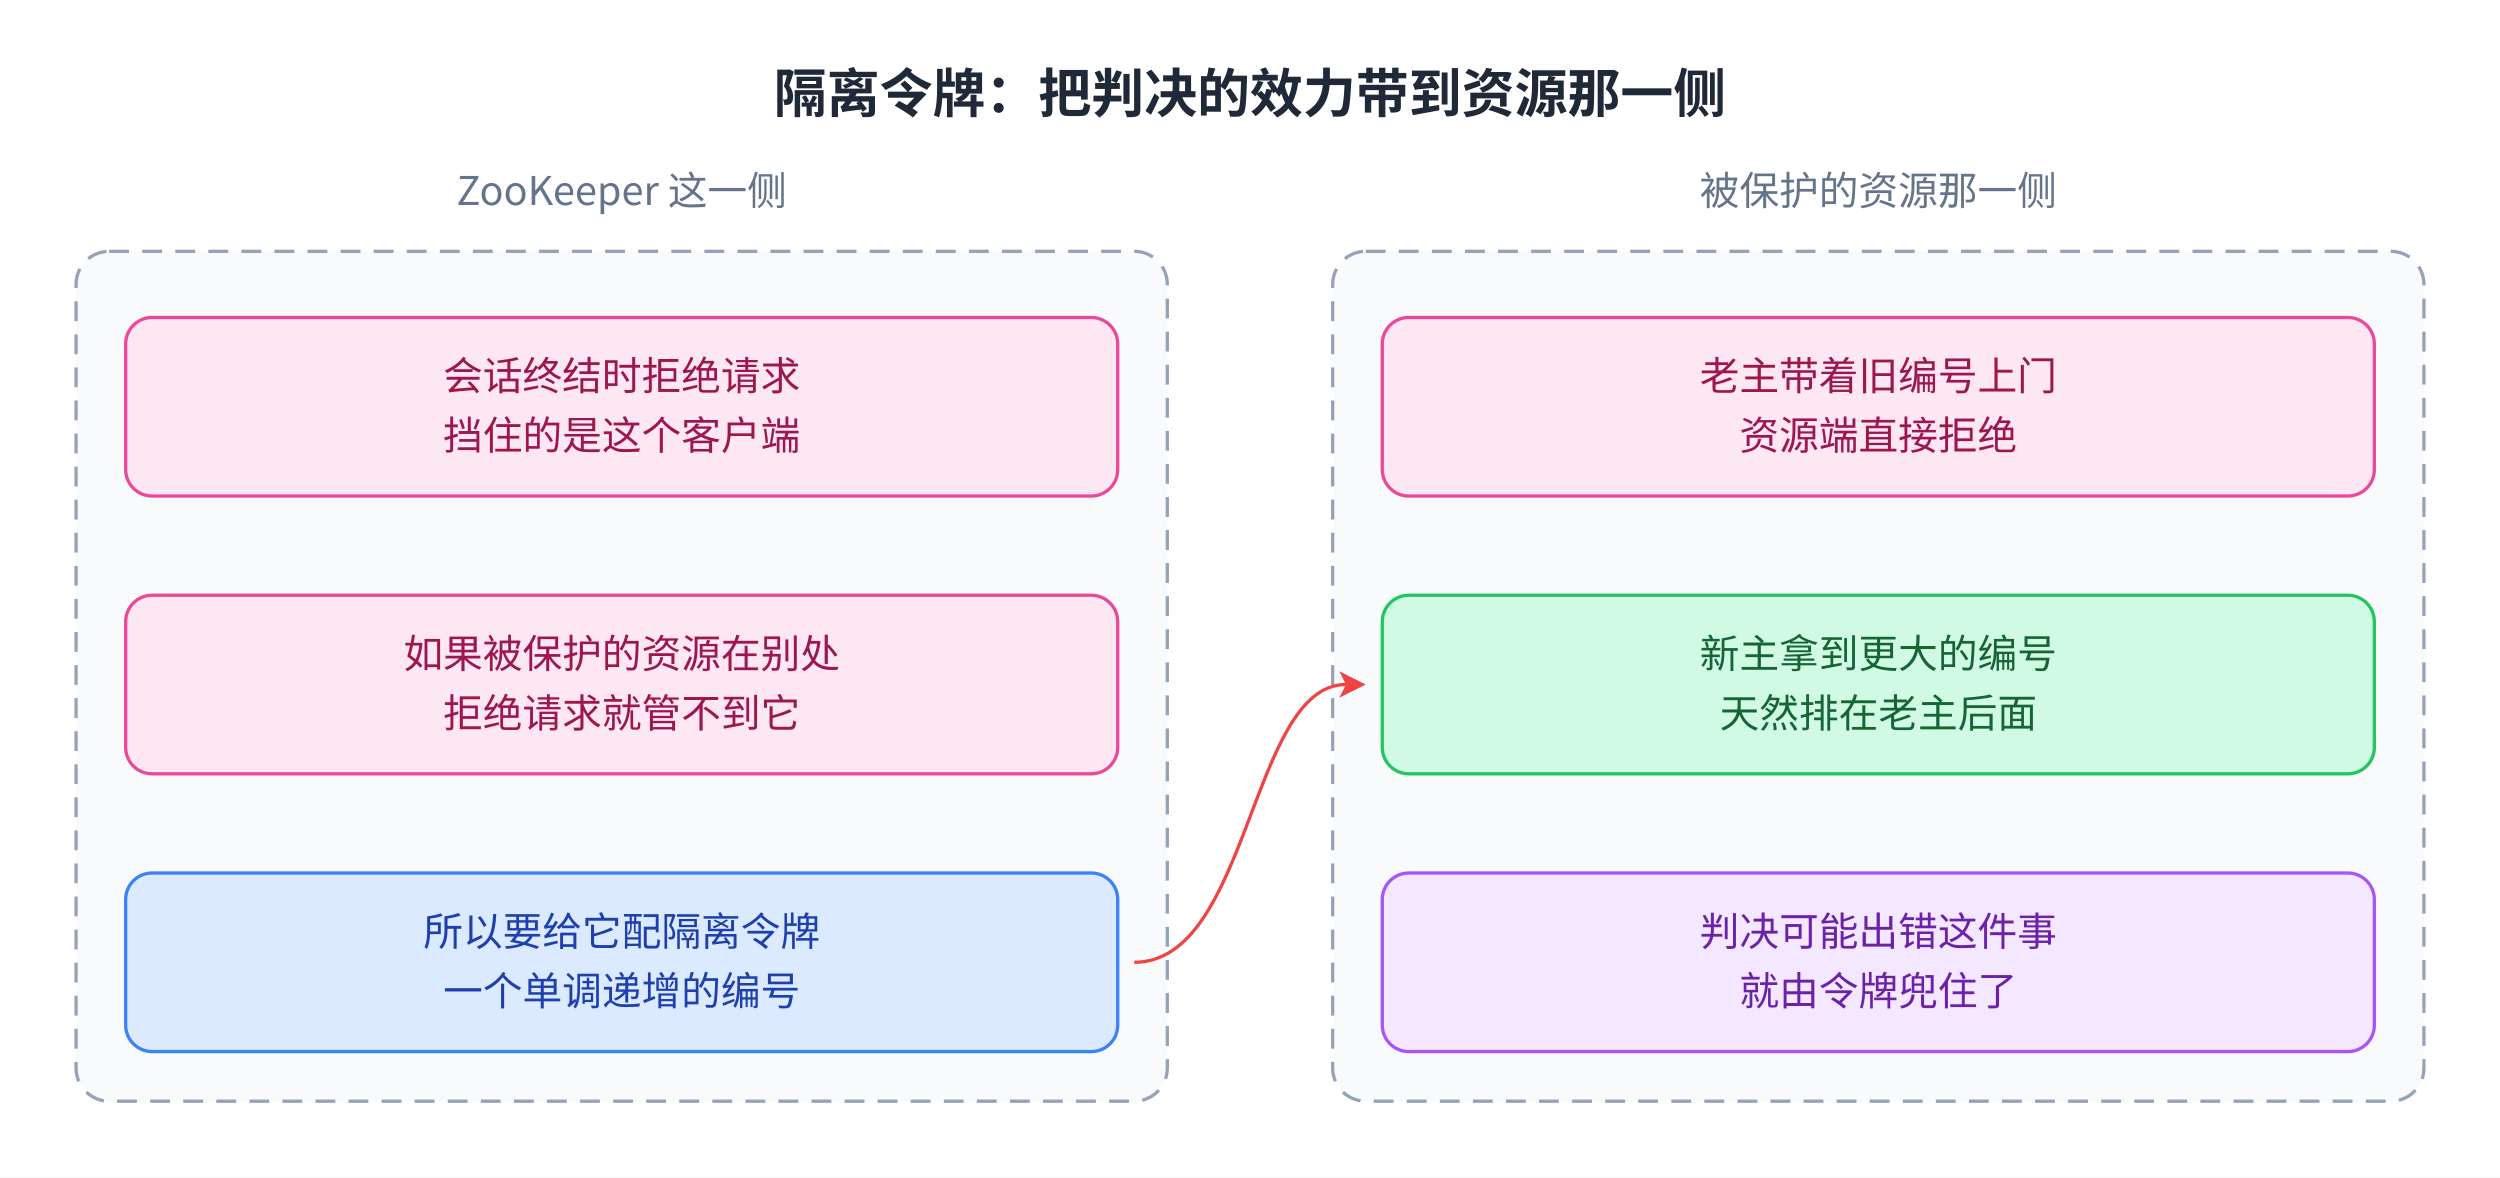
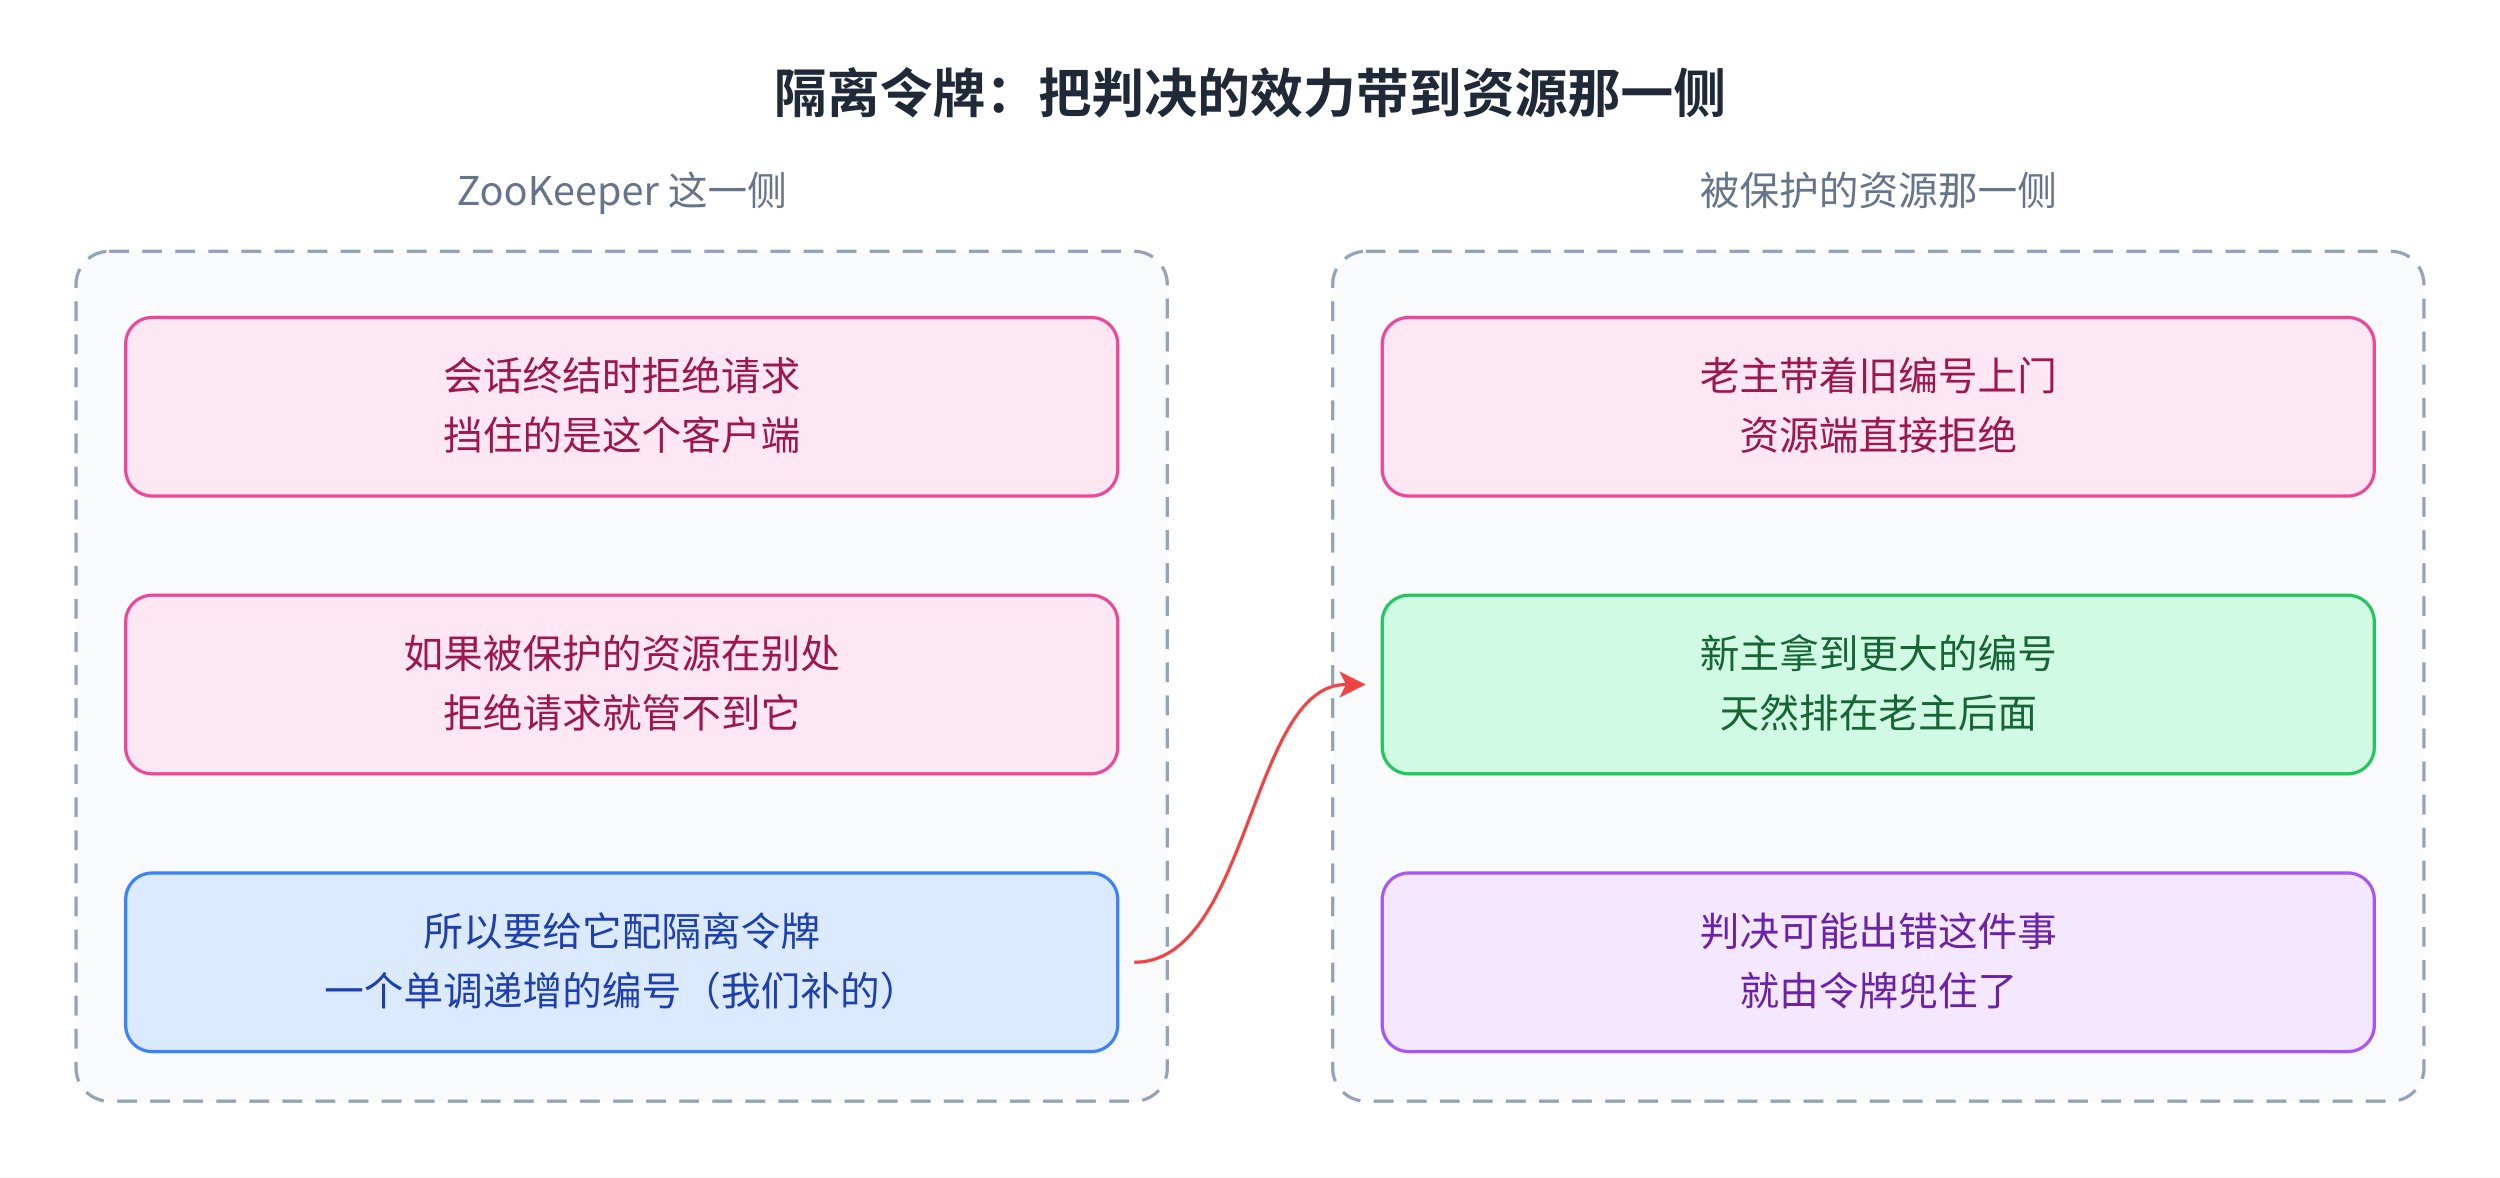
<svg xmlns="http://www.w3.org/2000/svg" viewBox="2 0 756 356" width="756" height="356" role="img" aria-labelledby="fig-zookeeper-18-title fig-zookeeper-18-desc">
  <defs>
    <style>
      text { font-family: 'PingFang SC', 'Microsoft YaHei', 'Noto Sans CJK SC', system-ui, sans-serif; }
    </style>
    <marker id="arrow-red" markerWidth="8" markerHeight="8" refX="2" refY="4" orient="auto" markerUnits="userSpaceOnUse">
      <path d="M0,0 L8,4 L0,8 L2,4 z" fill="#ef4444" />
    </marker>
  </defs>
  <rect x="2" y="0" width="756" height="356" fill="#ffffff" />
  <text x="380" y="34" font-size="16" font-weight="600" fill="#1f2937" text-anchor="middle">隔离令牌：把判决的效力带到资源那一侧</text>
  <text x="190" y="62" font-size="12" fill="#64748b" text-anchor="middle">ZooKeeper 这一侧</text>
  <text x="570" y="62" font-size="12" fill="#64748b" text-anchor="middle">被保护的资源那一侧</text>
  <rect x="25" y="76" width="330" height="257" rx="10" fill="#f8fafc" stroke="#94a3b8" stroke-dasharray="6,4" />
  <rect x="405" y="76" width="330" height="257" rx="10" fill="#f8fafc" stroke="#94a3b8" stroke-dasharray="6,4" />
  <rect x="40" y="96" width="300" height="54" rx="8" fill="#fce7f3" stroke="#ec4899" />
  <text x="190" y="118" font-size="12" fill="#9d174d" text-anchor="middle">会话终结时拒绝请求</text>
  <text x="190" y="136" font-size="12" fill="#9d174d" text-anchor="middle">挡住的是这个客户端</text>
  <rect x="40" y="180" width="300" height="54" rx="8" fill="#fce7f3" stroke="#ec4899" />
  <text x="190" y="202" font-size="12" fill="#9d174d" text-anchor="middle">如果被保护的资源在别处</text>
  <text x="190" y="220" font-size="12" fill="#9d174d" text-anchor="middle">拒绝请求就管不到它</text>
  <rect x="40" y="264" width="300" height="54" rx="8" fill="#dbeafe" stroke="#3b82f6" />
  <text x="190" y="286" font-size="12" fill="#1e40af" text-anchor="middle">所以要给它配隔离令牌</text>
-   <text x="190" y="304" font-size="12" fill="#1e40af" text-anchor="middle">一个单调递增的编号</text>
+   <text x="190" y="304" font-size="12" fill="#1e40af" text-anchor="middle">一个单调递增的编号（我们补的）</text>
  <rect x="420" y="96" width="300" height="54" rx="8" fill="#fce7f3" stroke="#ec4899" />
  <text x="570" y="118" font-size="12" fill="#9d174d" text-anchor="middle">老主带着旧编号上门</text>
  <text x="570" y="136" font-size="12" fill="#9d174d" text-anchor="middle">资源端直接拒绝</text>
  <rect x="420" y="180" width="300" height="54" rx="8" fill="#d1fae5" stroke="#22c55e" />
  <text x="570" y="202" font-size="12" fill="#166534" text-anchor="middle">新主拿到更大的编号</text>
  <text x="570" y="220" font-size="12" fill="#166534" text-anchor="middle">天然排在老主后面</text>
  <rect x="420" y="264" width="300" height="54" rx="8" fill="#f3e8ff" stroke="#a855f7" />
  <text x="570" y="286" font-size="12" fill="#6b21a8" text-anchor="middle">判决可能出错这件事</text>
  <text x="570" y="304" font-size="12" fill="#6b21a8" text-anchor="middle">就由令牌兜住了</text>
  <path d="M345,291 C 380,291 380,207 409,207" fill="none" stroke="#ef4444" marker-end="url(#arrow-red)" />
</svg>
